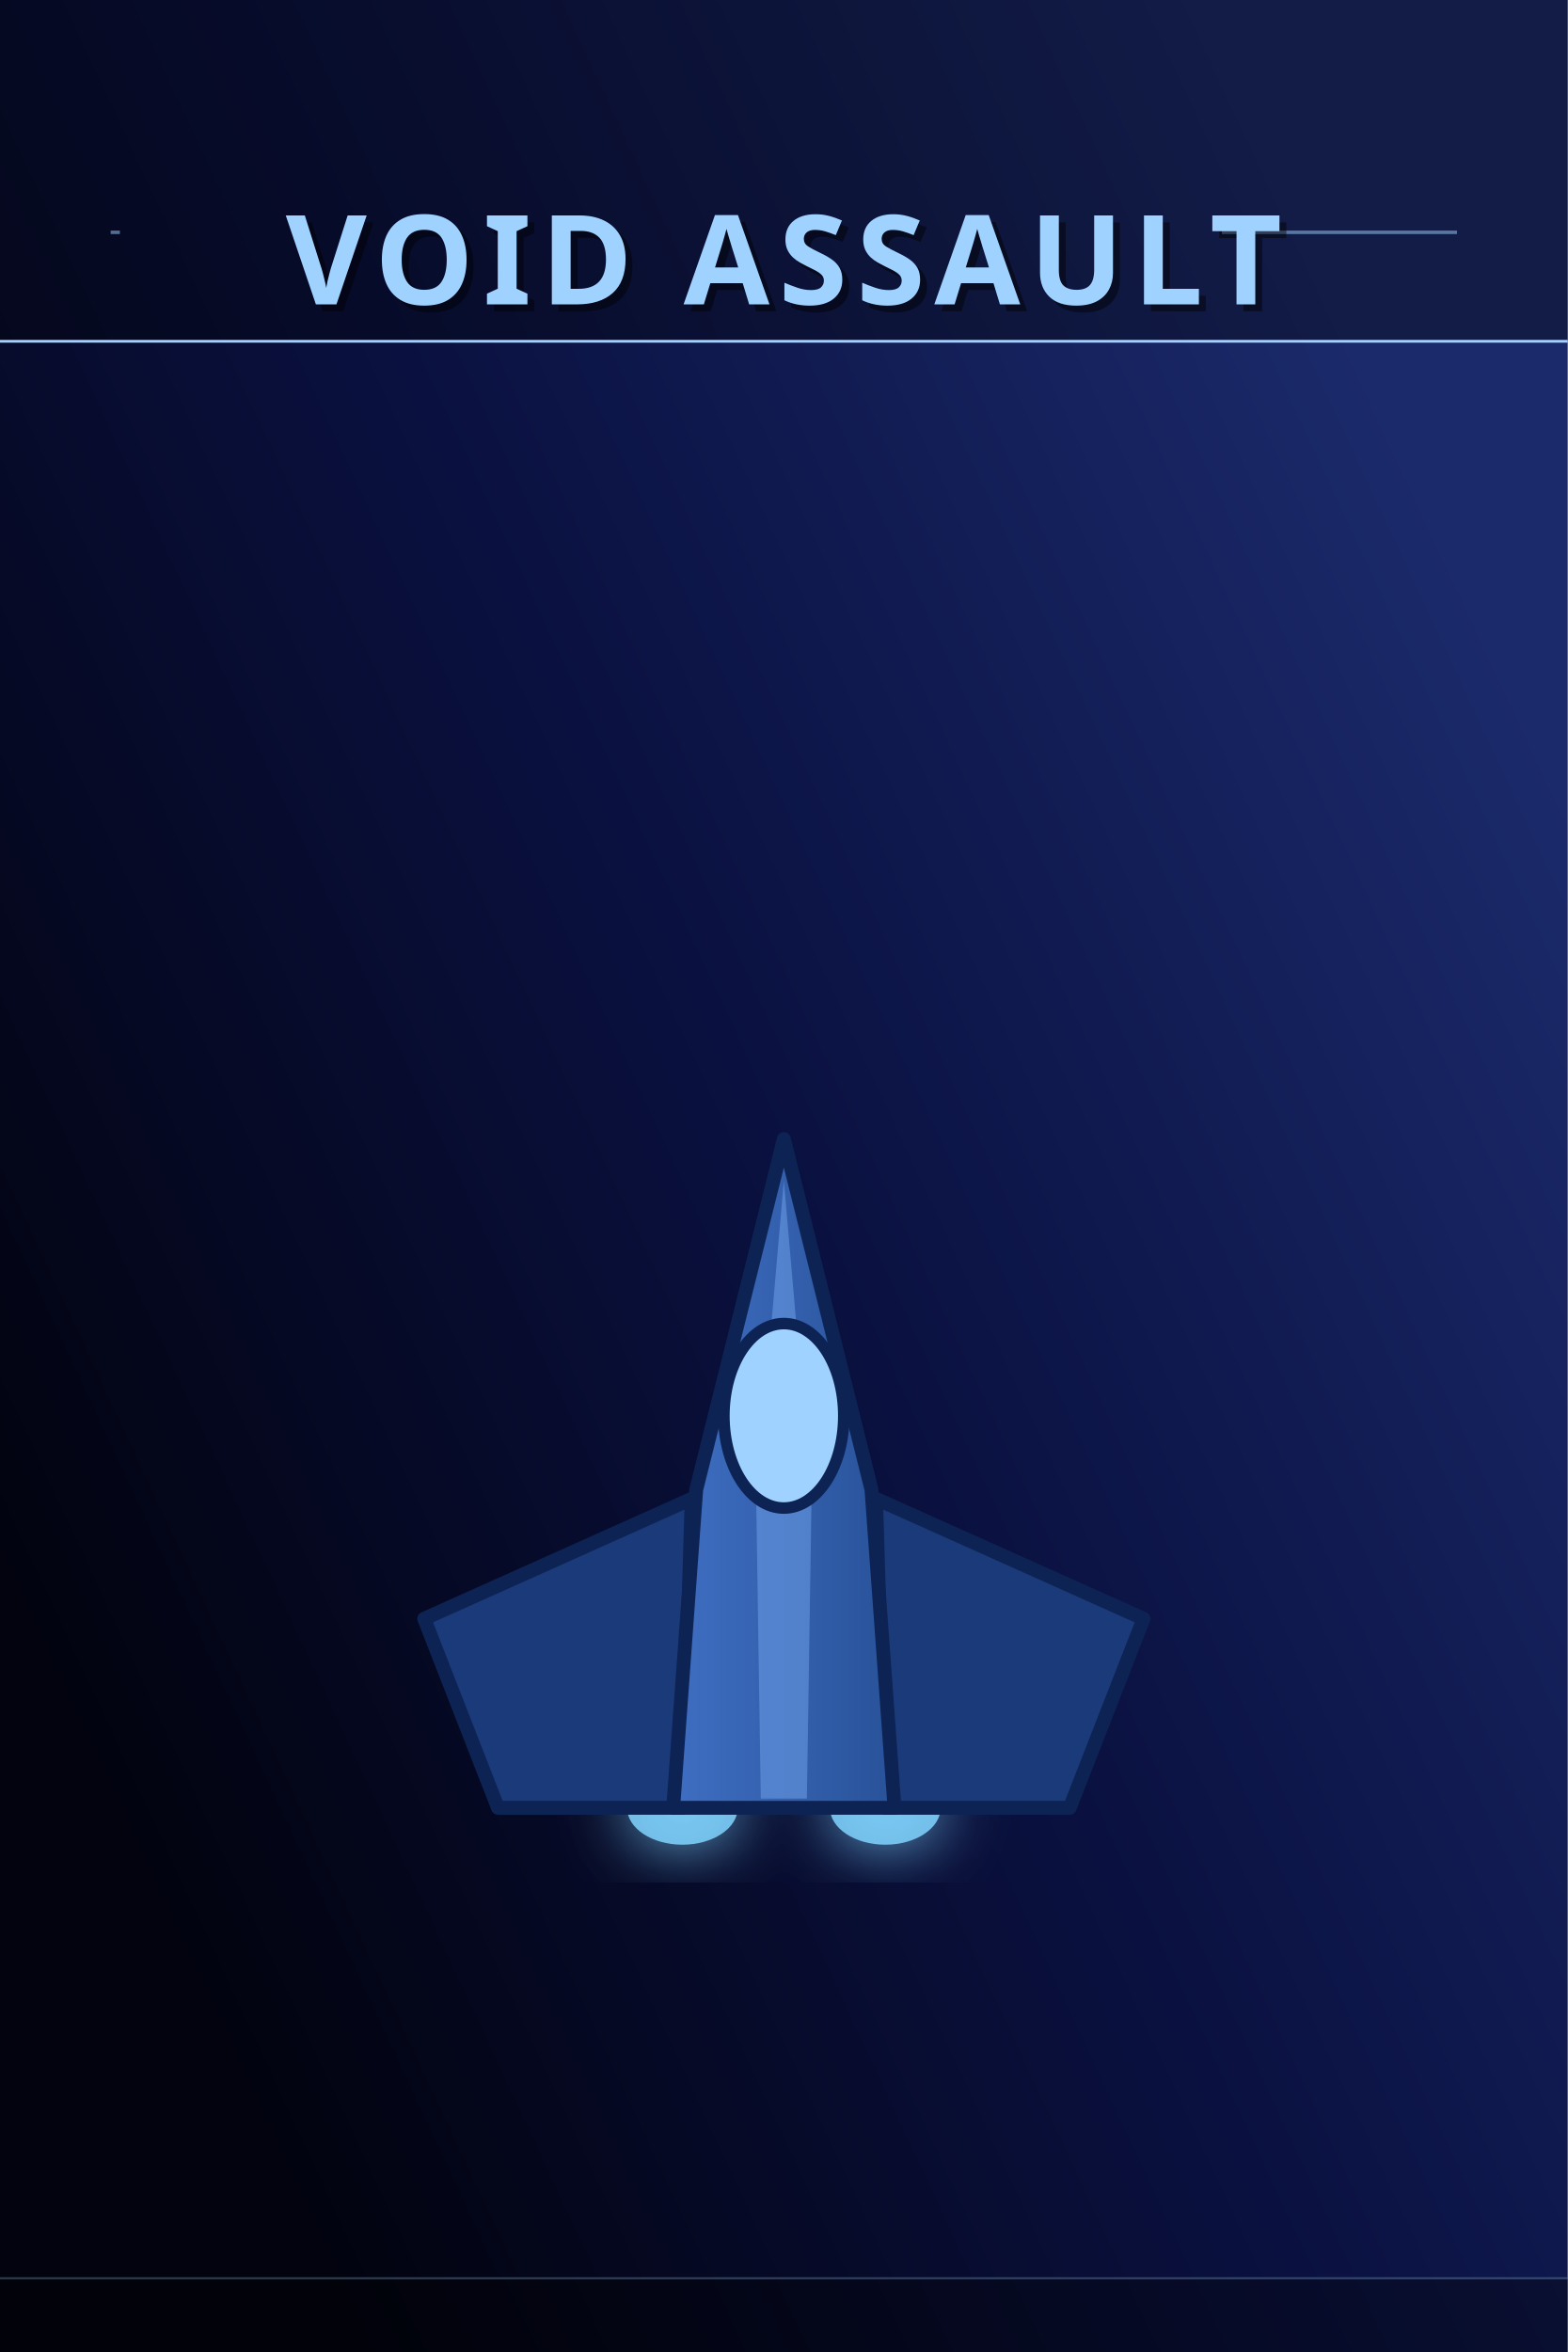
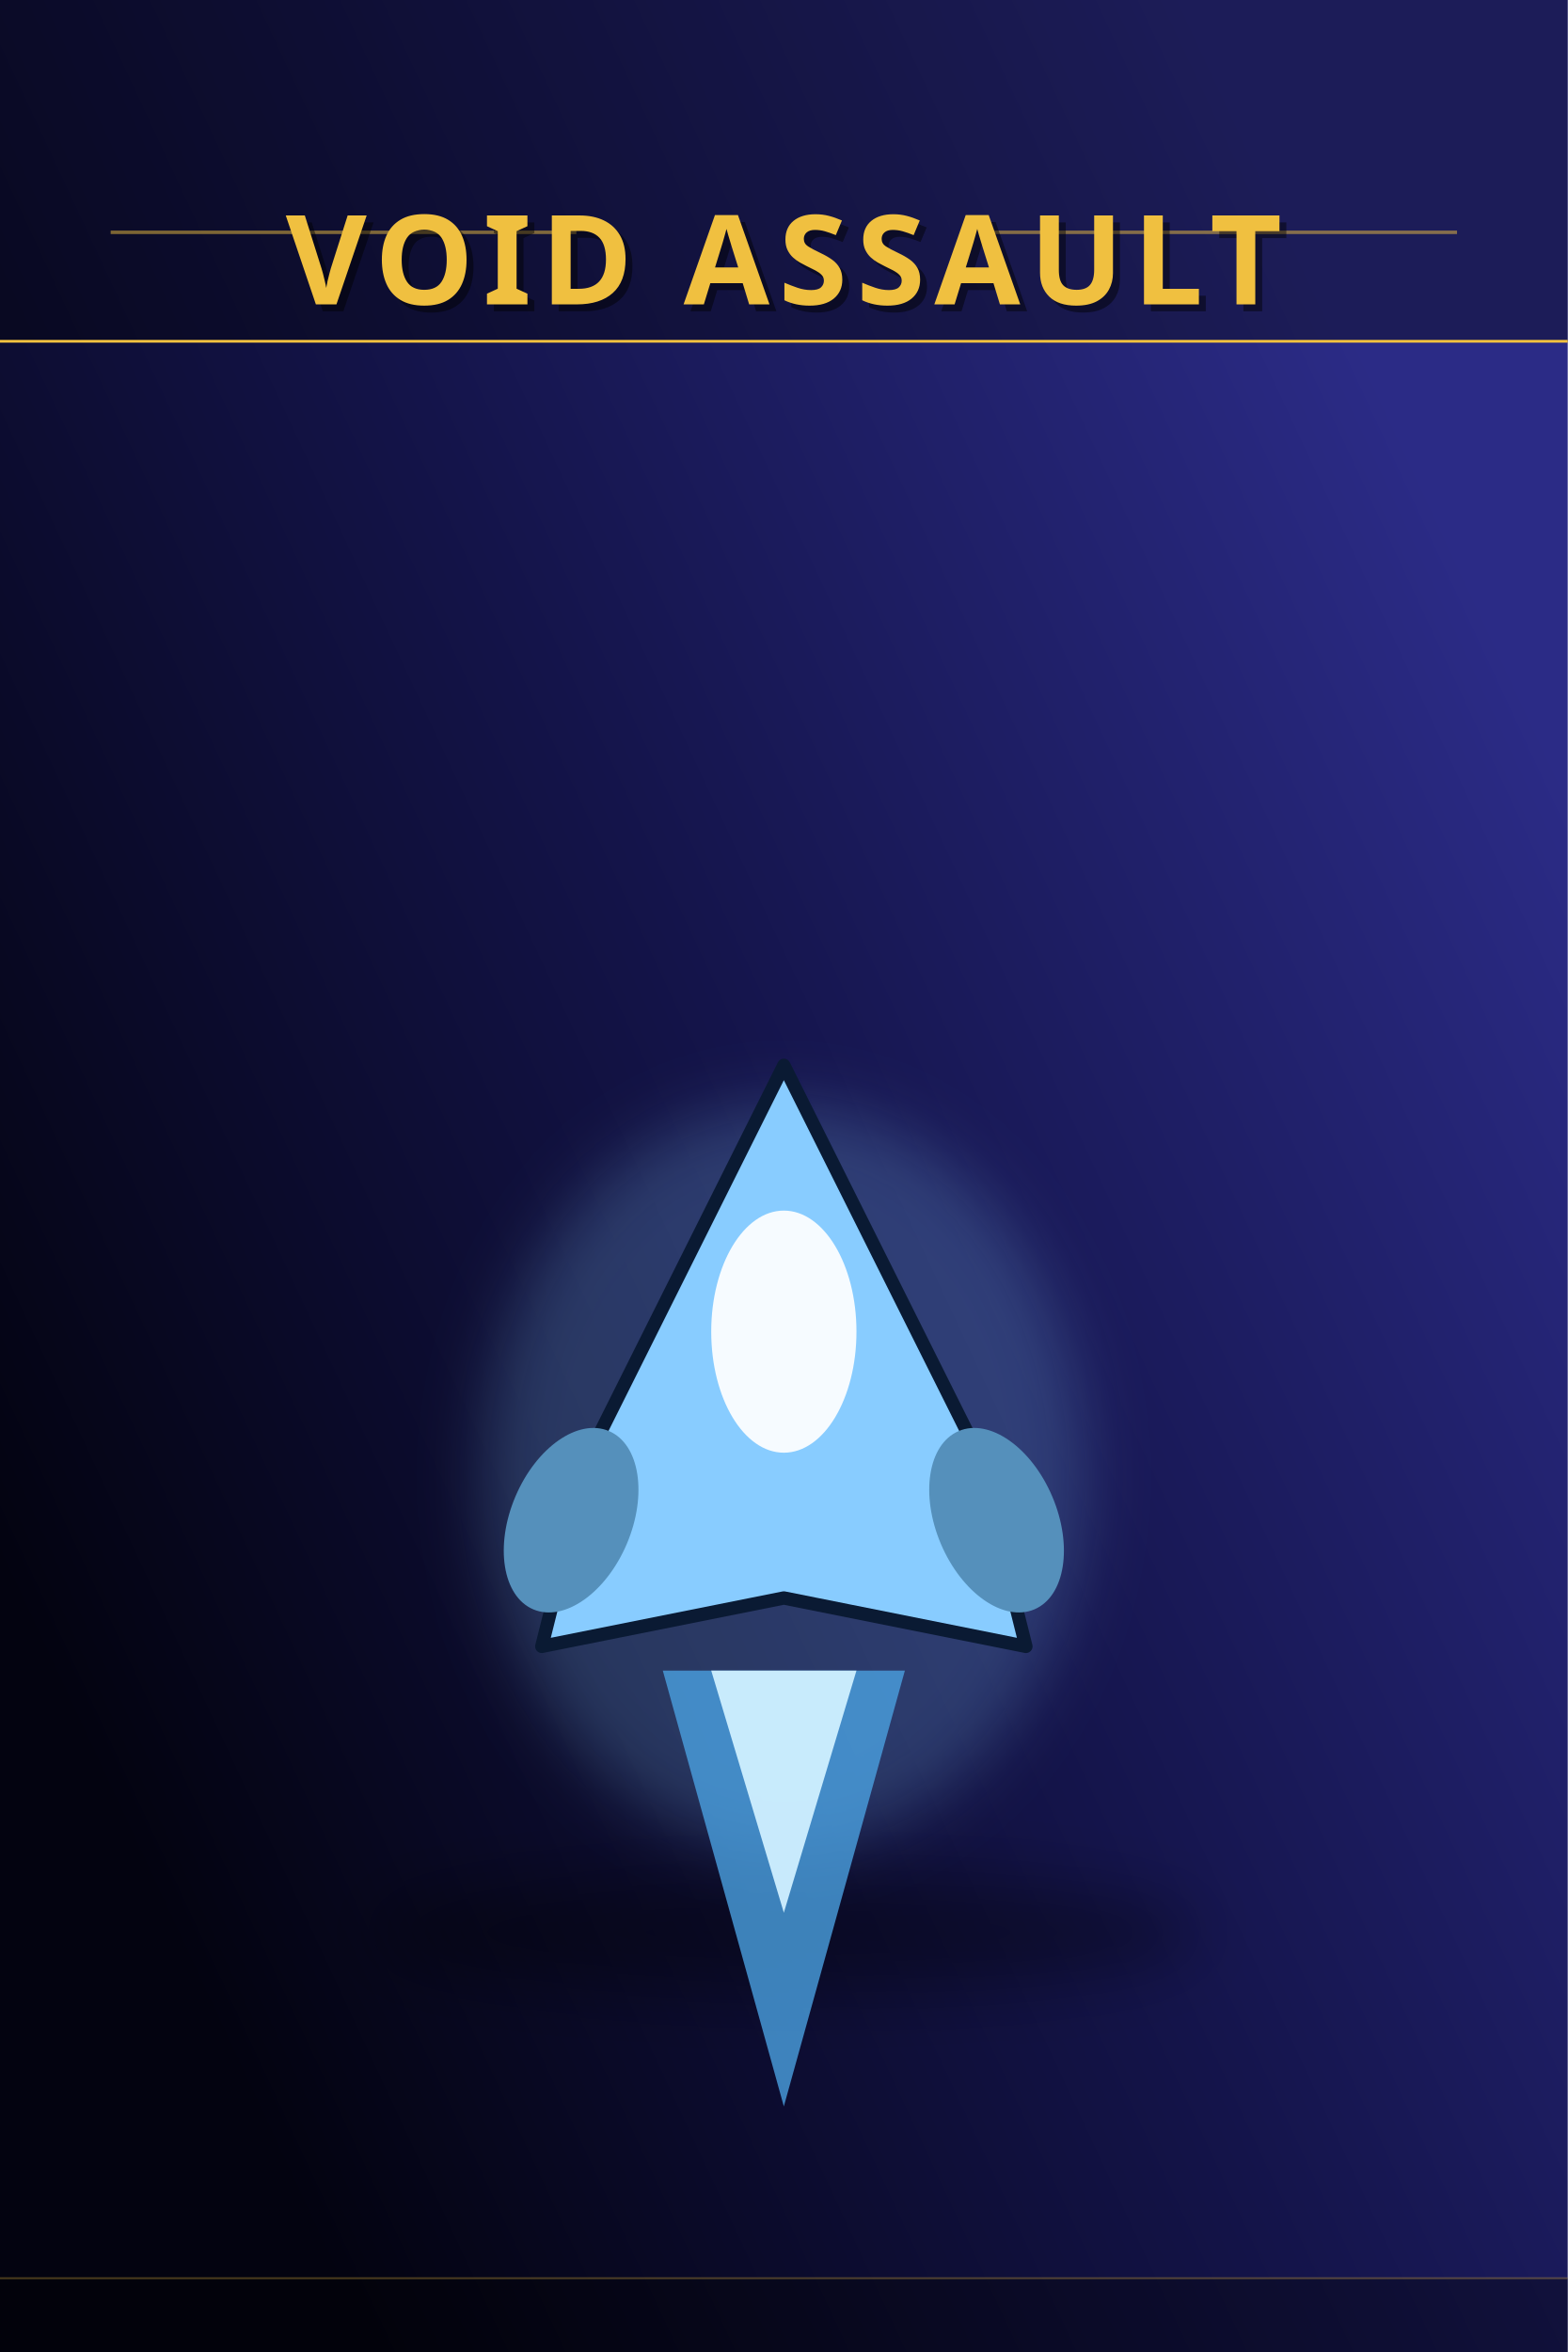
<svg xmlns="http://www.w3.org/2000/svg" width="400" height="600" viewBox="0 0 680 1020">
  <defs>
-     <linearGradient id="gvoidassaultv2" x1="0.91" y1="0.213" x2="0.09" y2="0.787">
-       <stop offset="0.0" stop-color="#1b2a6b" />
-       <stop offset="0.5" stop-color="#0a1140" />
-       <stop offset="1.0" stop-color="#02030f" />
+     <linearGradient id="gvam" x1="0.91" y1="0.213" x2="0.09" y2="0.787">
+       <stop offset="0" stop-color="#2b2b86" />
+       <stop offset="0.5" stop-color="#14144a" />
+       <stop offset="1" stop-color="#030310" />
    </linearGradient>
-     <linearGradient id="vaHull" x1="0" y1="0" x2="1" y2="0">
-       <stop offset="0" stop-color="#3f6ec2" />
-       <stop offset="1" stop-color="#285299" />
-     </linearGradient>
-     <filter id="vaGlow" x="-50%" y="-50%" width="200%" height="200%">
-       <feGaussianBlur stdDeviation="14" result="b" />
-       <feMerge>
-         <feMergeNode in="b" />
-         <feMergeNode in="SourceGraphic" />
-       </feMerge>
+     <filter id="vamSoft" x="-60%" y="-60%" width="220%" height="220%">
+       <feGaussianBlur stdDeviation="14" />
    </filter>
  </defs>
-   <rect width="680" height="1020" fill="url(#gvoidassaultv2)" />
+   <rect width="680" height="1020" fill="url(#gvam)" />
  <rect x="0" y="0" width="680" height="148" fill="rgba(0,0,0,0.34)" />
-   <line x1="0" y1="148" x2="680" y2="148" stroke="#9fd2ff" stroke-width="1.2" />
-   <rect x="48" y="100" width="4" height="1.5" fill="#9fd2ff" opacity="0.5" />
-   <rect x="530" y="100" width="102" height="1.5" fill="#9fd2ff" opacity="0.5" />
+   <line x1="0" y1="148" x2="680" y2="148" stroke="#f0c040" stroke-width="1.2" />
+   <rect x="48" y="100" width="202" height="1.5" fill="#f0c040" opacity="0.5" />
+   <rect x="430" y="100" width="202" height="1.5" fill="#f0c040" opacity="0.5" />
  <text x="343" y="135" text-anchor="middle" font-family="'Arial Black','Impact',sans-serif" font-weight="900" font-size="54" fill="rgba(0,0,0,0.45)" letter-spacing="4">VOID ASSAULT</text>
-   <text x="340" y="132" text-anchor="middle" font-family="'Arial Black','Impact',sans-serif" font-weight="900" font-size="54" fill="#9fd2ff" letter-spacing="4">VOID ASSAULT</text>
+   <text x="340" y="132" text-anchor="middle" font-family="'Arial Black','Impact',sans-serif" font-weight="900" font-size="54" fill="#f0c040" letter-spacing="4">VOID ASSAULT</text>
  <g>
-     <g filter="url(#vaGlow)">
-       <ellipse cx="296" cy="784" rx="24" ry="16" fill="#7fd4ff" opacity="0.85" />
-       <ellipse cx="384" cy="784" rx="24" ry="16" fill="#7fd4ff" opacity="0.85" />
+     <ellipse cx="340" cy="838" rx="180" ry="26" fill="#000" opacity="0.34" filter="url(#vamSoft)" />
+     <ellipse cx="340" cy="640" rx="130" ry="160" fill="#88ccff" opacity="0.22" filter="url(#vamSoft)" />
+     <g transform="translate(340,630) rotate(-90) scale(10.5)">
+       <polygon points="-9,-5 -27,0 -9,5" fill="#4aa0e0" opacity="0.8" />
+       <polygon points="-9,-3 -19,0 -9,3" fill="#cfefff" opacity="0.95" />
+       <polygon points="16,0 0,-8 -8,-10 -6,0 -8,10 0,8" fill="#88ccff" stroke="#0a1a33" stroke-width="0.55" stroke-linejoin="round" />
+       <ellipse cx="-6" cy="-7" rx="4" ry="2.5" transform="rotate(23)" fill="#5590bb" />
+       <ellipse cx="-6" cy="7" rx="4" ry="2.5" transform="rotate(-23)" fill="#5590bb" />
+       <ellipse cx="5" cy="0" rx="5" ry="3" fill="#ffffff" opacity="0.92" />
    </g>
-     <polygon points="300,650 184,702 216,784 296,784" fill="#1b3a7a" stroke="#0d2354" stroke-width="6" stroke-linejoin="round" />
-     <polygon points="380,650 496,702 464,784 384,784" fill="#1b3a7a" stroke="#0d2354" stroke-width="6" stroke-linejoin="round" />
-     <polygon points="340,494 302,646 292,784 388,784 378,646" fill="url(#vaHull)" stroke="#0d2354" stroke-width="6" stroke-linejoin="round" />
-     <polygon points="340,512 328,650 330,780 350,780 352,650" fill="#5e8ed8" opacity="0.75" />
-     <ellipse cx="340" cy="614" rx="26" ry="40" fill="#9fd2ff" stroke="#0d2354" stroke-width="5" />
  </g>
  <rect x="0" y="988" width="680" height="32" fill="rgba(0,0,0,0.34)" />
-   <line x1="0" y1="988" x2="680" y2="988" stroke="#9fd2ff" stroke-width="0.8" opacity="0.3" />
+   <line x1="0" y1="988" x2="680" y2="988" stroke="#f0c040" stroke-width="0.8" opacity="0.3" />
</svg>
